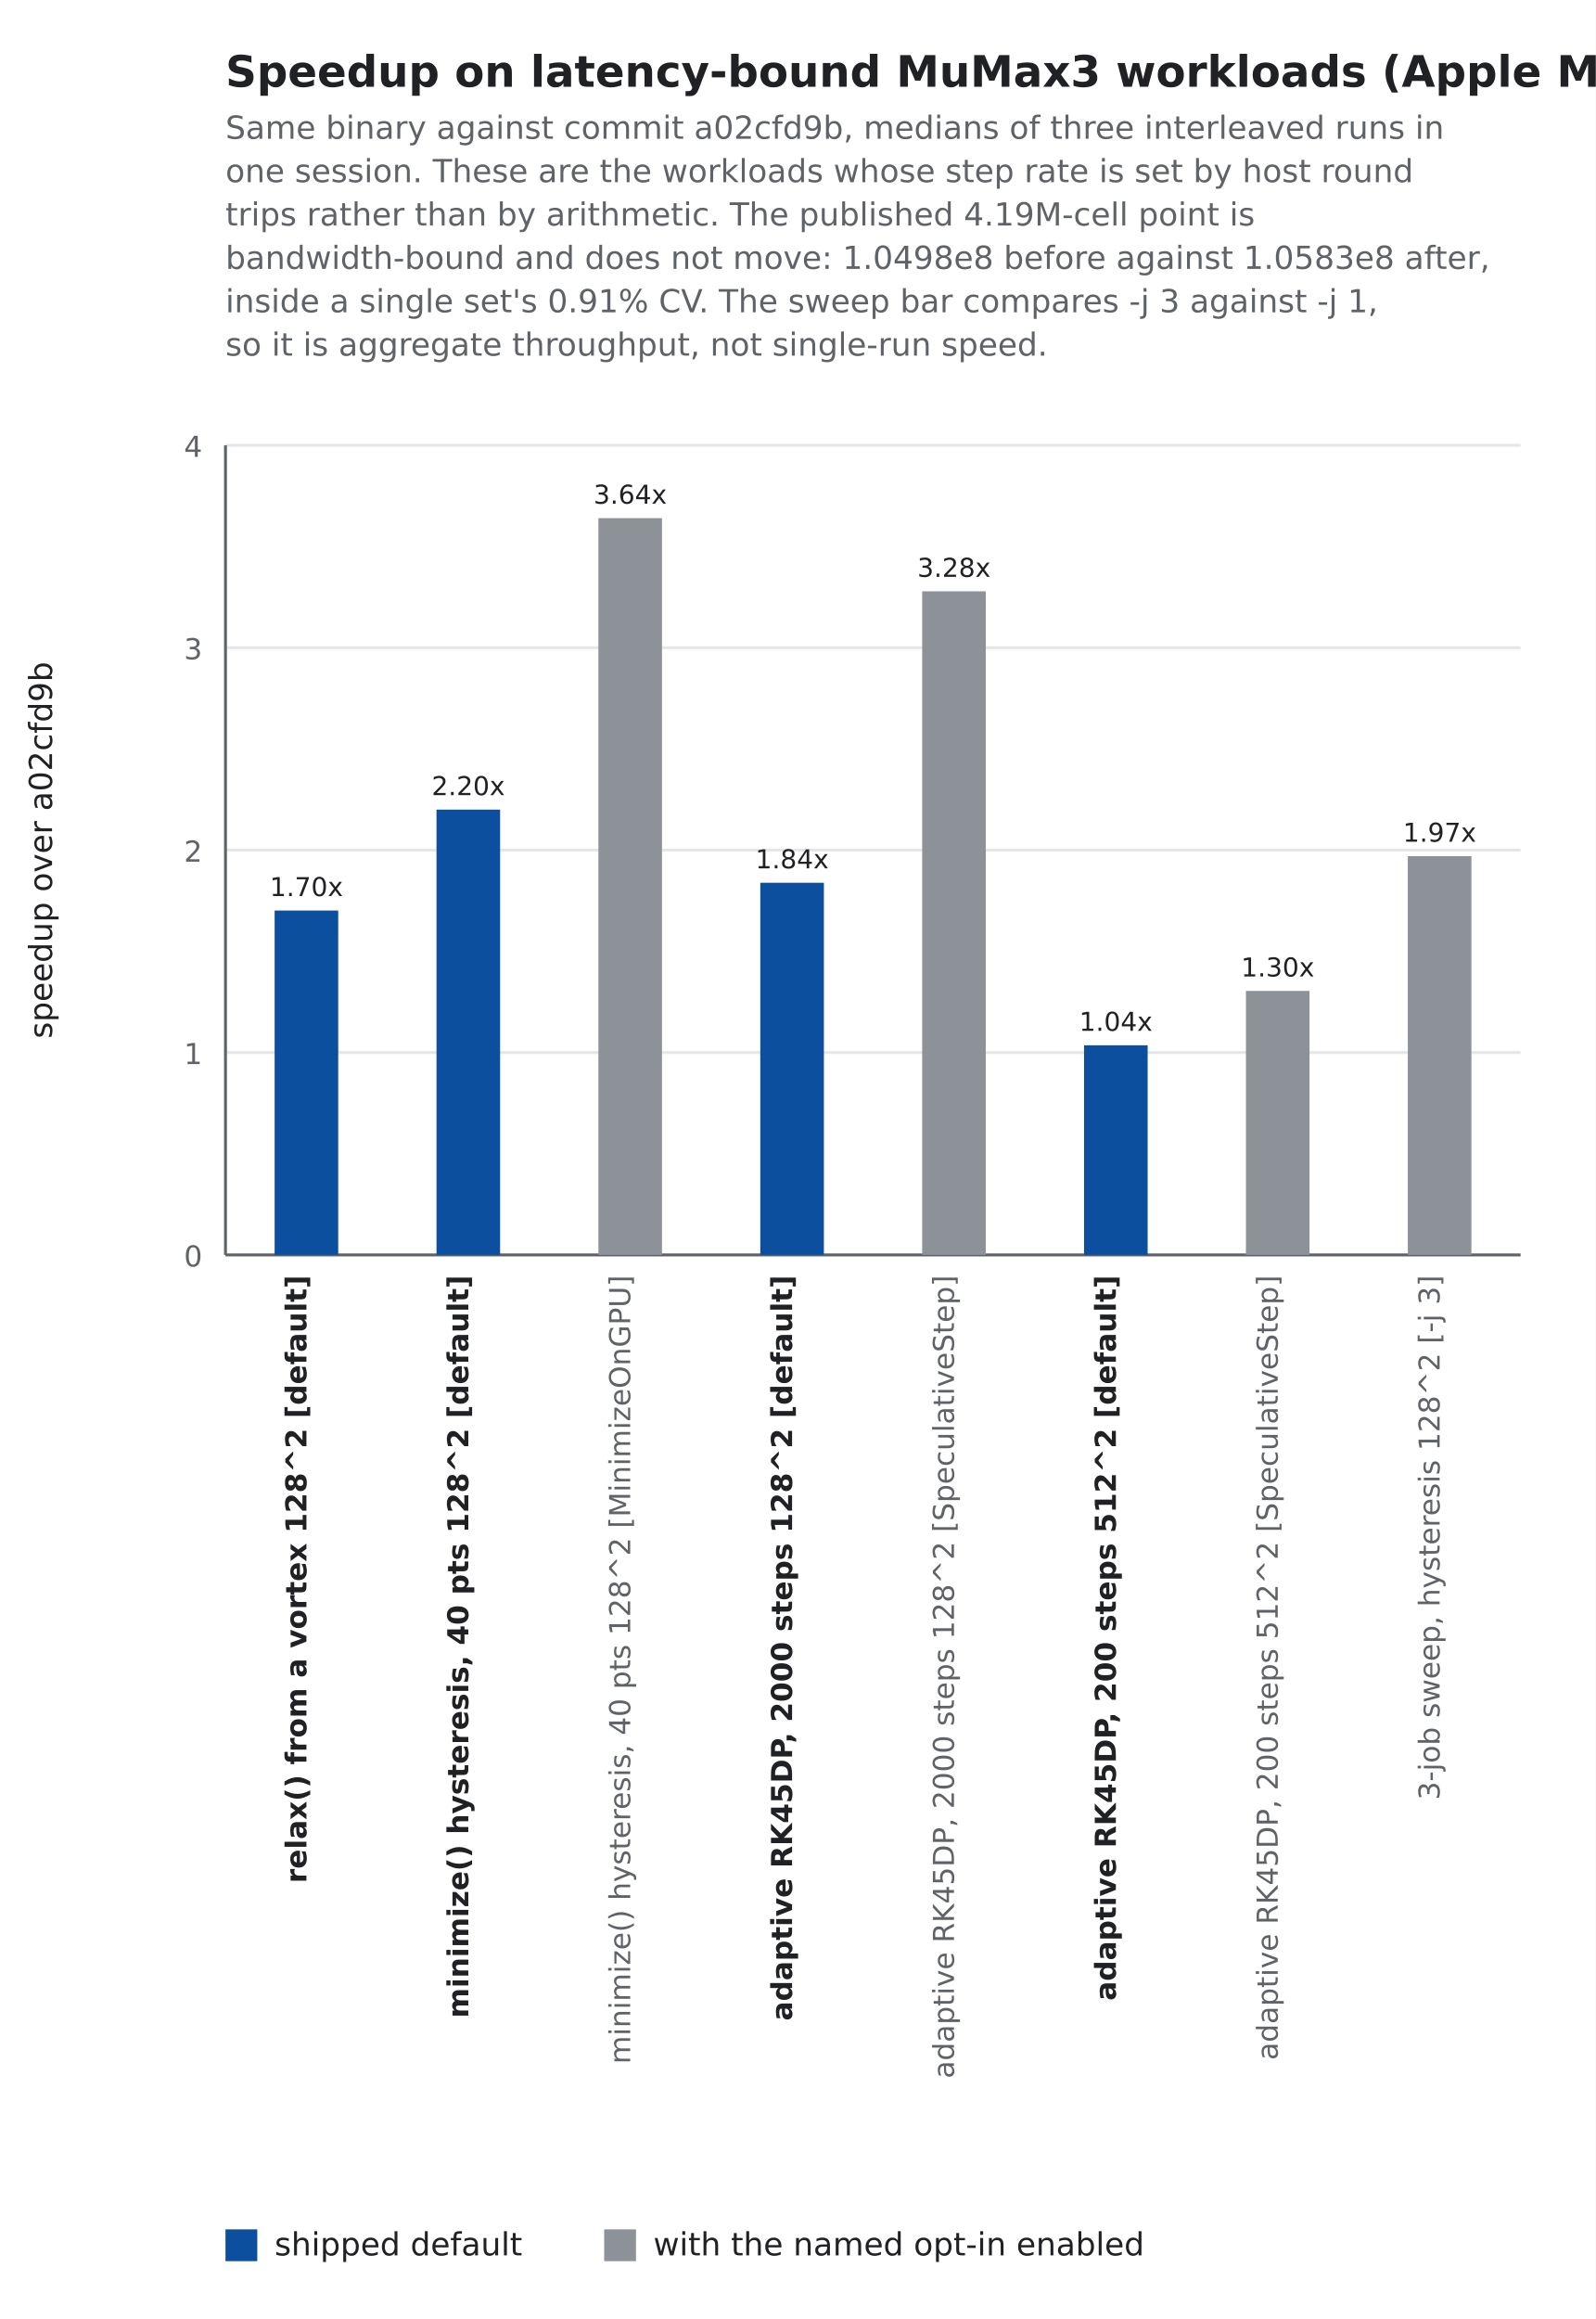
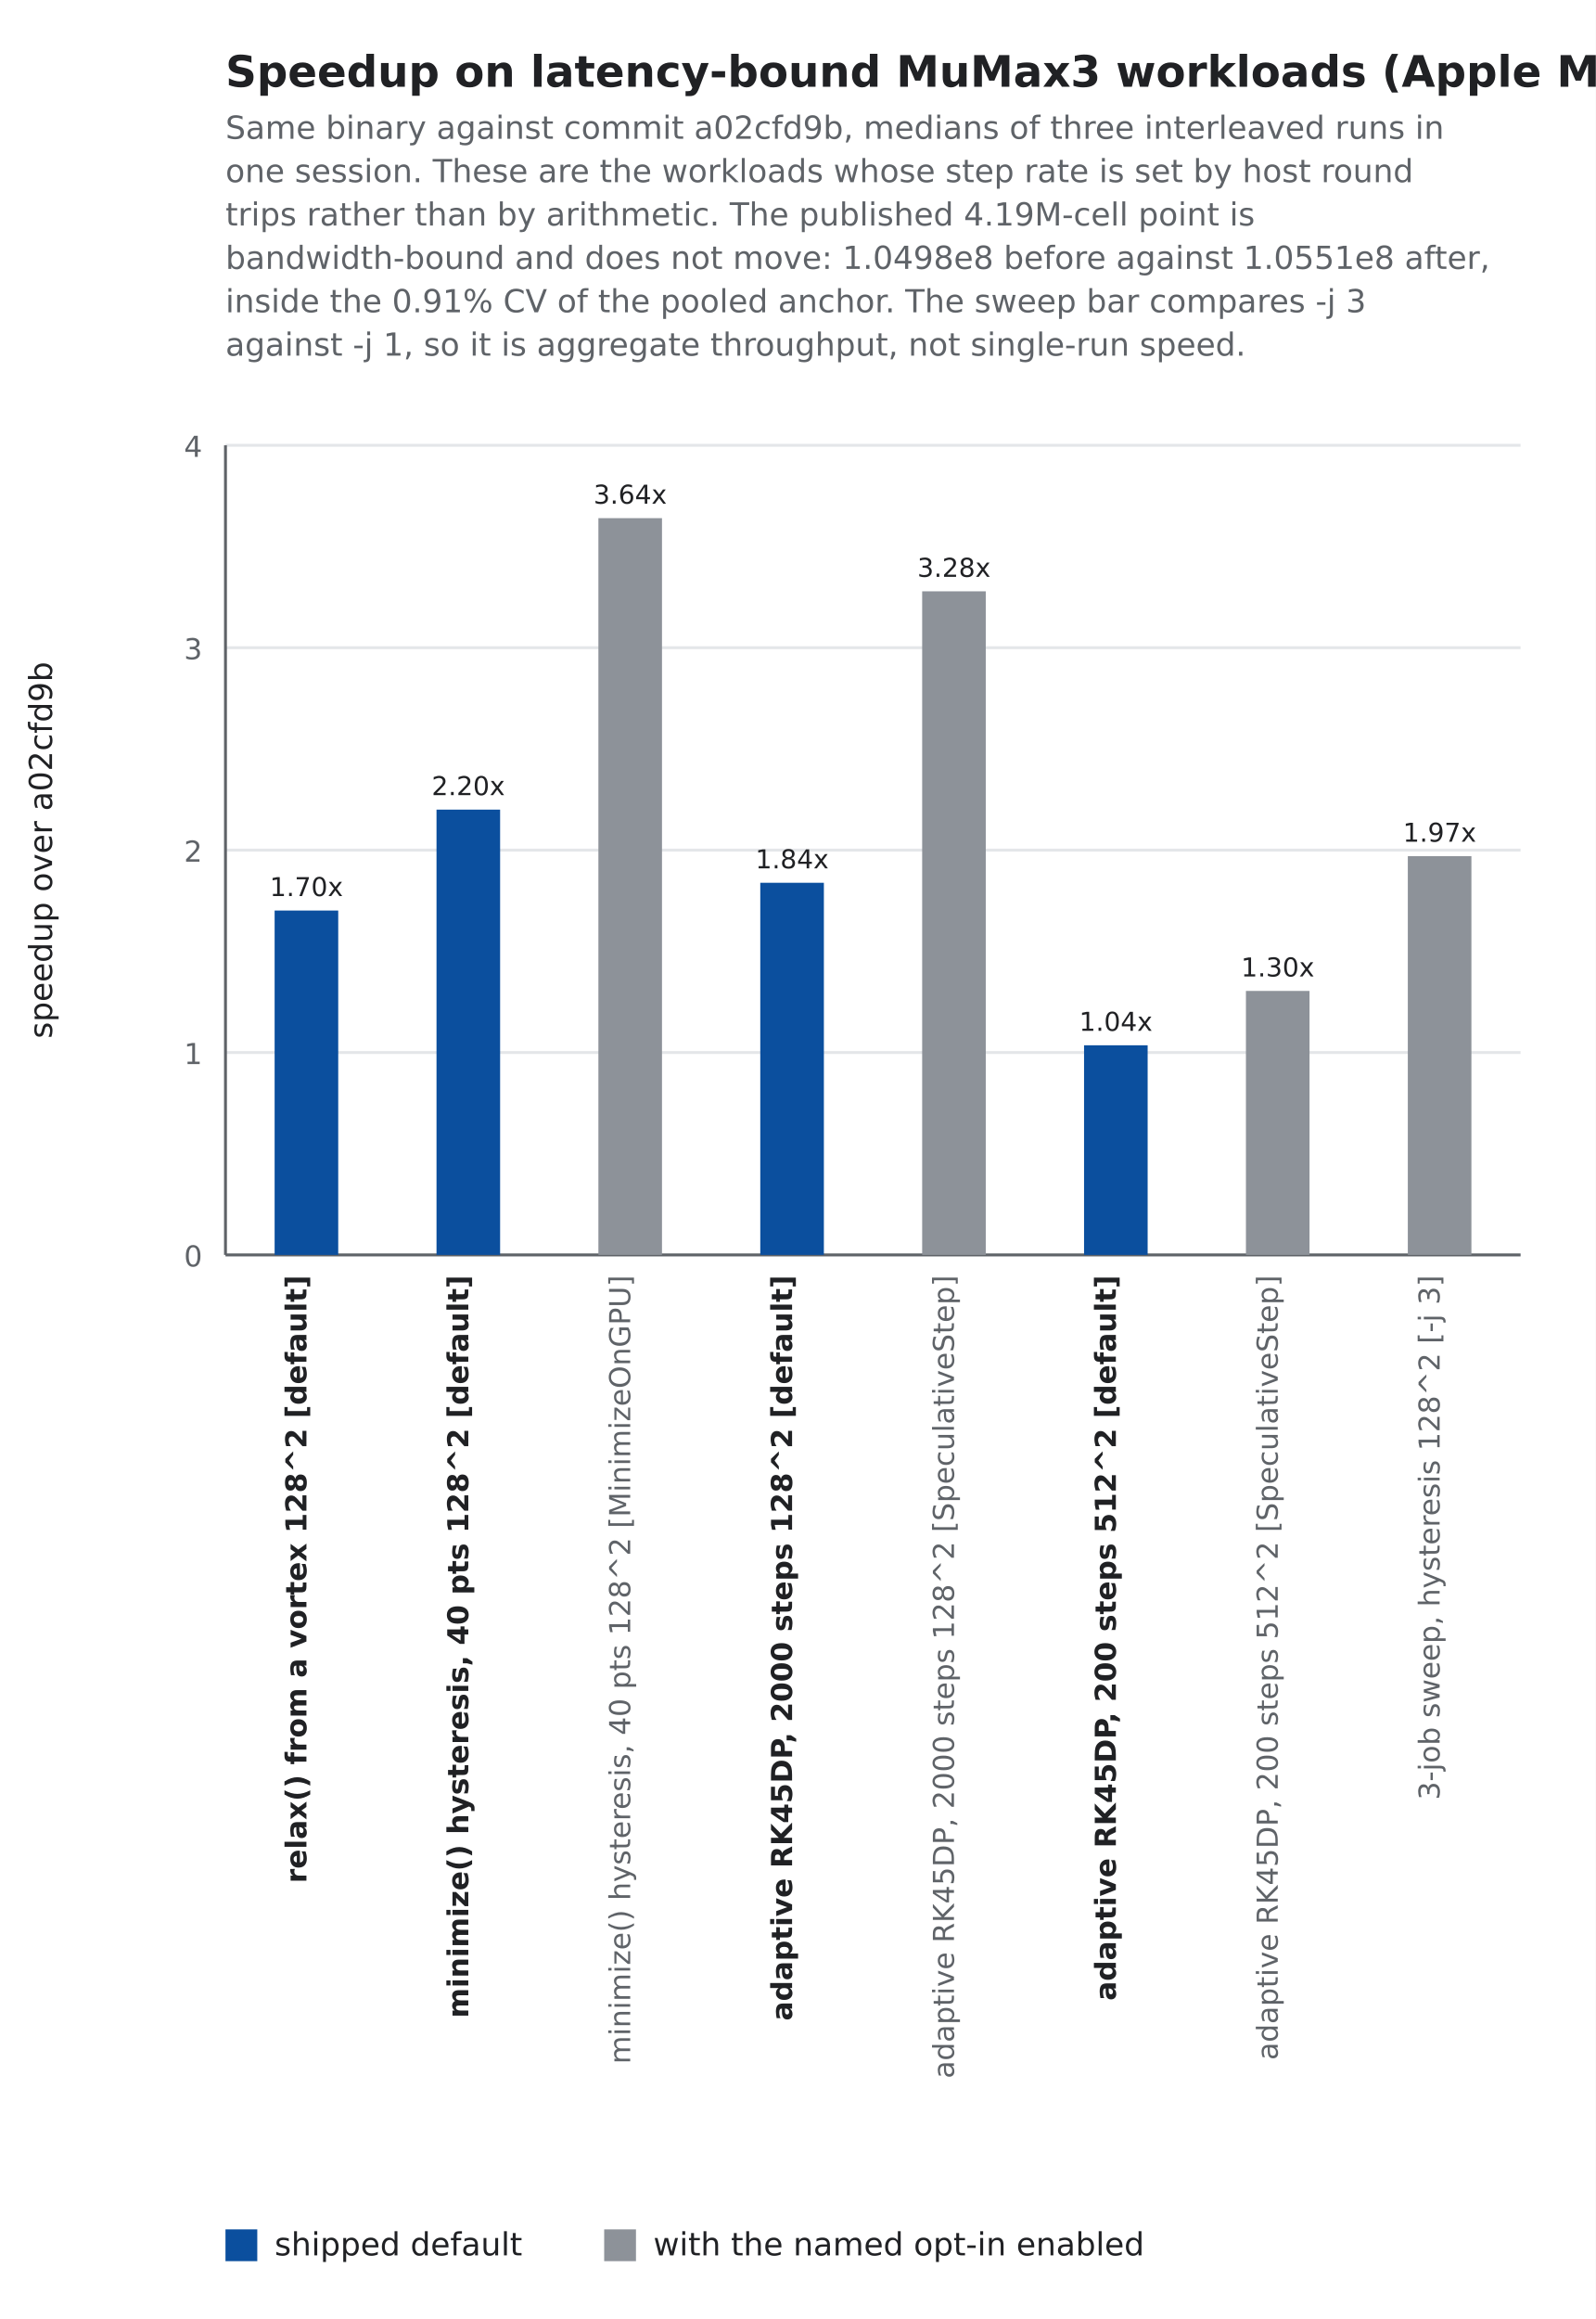
<svg xmlns="http://www.w3.org/2000/svg" width="552" height="802" viewBox="0 0 552 802">
  <defs>
    <pattern id="hatch" width="5" height="5" patternTransform="rotate(45)" patternUnits="userSpaceOnUse">
      <line x1="0" y1="0" x2="0" y2="5" stroke="#ffffff" stroke-width="2.1" />
    </pattern>
  </defs>
  <rect width="552" height="802" fill="#ffffff" />
  <text x="78" y="30" font-family="DejaVu Sans, Helvetica, Arial, sans-serif" font-size="15" font-weight="600" fill="#202124">Speedup on latency-bound MuMax3 workloads (Apple M4 10c)</text>
  <text x="78" y="48" font-family="DejaVu Sans, Helvetica, Arial, sans-serif" font-size="11" fill="#5f6368">Same binary against commit a02cfd9b, medians of three interleaved runs in</text>
  <text x="78" y="63" font-family="DejaVu Sans, Helvetica, Arial, sans-serif" font-size="11" fill="#5f6368">one session. These are the workloads whose step rate is set by host round</text>
  <text x="78" y="78" font-family="DejaVu Sans, Helvetica, Arial, sans-serif" font-size="11" fill="#5f6368">trips rather than by arithmetic. The published 4.19M-cell point is</text>
-   <text x="78" y="93" font-family="DejaVu Sans, Helvetica, Arial, sans-serif" font-size="11" fill="#5f6368">bandwidth-bound and does not move: 1.0498e8 before against 1.0583e8 after,</text>
-   <text x="78" y="108" font-family="DejaVu Sans, Helvetica, Arial, sans-serif" font-size="11" fill="#5f6368">inside a single set's 0.91% CV. The sweep bar compares -j 3 against -j 1,</text>
-   <text x="78" y="123" font-family="DejaVu Sans, Helvetica, Arial, sans-serif" font-size="11" fill="#5f6368">so it is aggregate throughput, not single-run speed.</text>
+   <text x="78" y="93" font-family="DejaVu Sans, Helvetica, Arial, sans-serif" font-size="11" fill="#5f6368">bandwidth-bound and does not move: 1.0498e8 before against 1.0551e8 after,</text>
+   <text x="78" y="108" font-family="DejaVu Sans, Helvetica, Arial, sans-serif" font-size="11" fill="#5f6368">inside the 0.91% CV of the pooled anchor. The sweep bar compares -j 3</text>
+   <text x="78" y="123" font-family="DejaVu Sans, Helvetica, Arial, sans-serif" font-size="11" fill="#5f6368">against -j 1, so it is aggregate throughput, not single-run speed.</text>
  <line x1="78" y1="434.0" x2="526.0" y2="434.0" stroke="#e4e6e9" stroke-width="1" />
  <text x="70" y="438.0" font-family="DejaVu Sans, Helvetica, Arial, sans-serif" font-size="10" fill="#5f6368" text-anchor="end">0</text>
  <line x1="78" y1="364.0" x2="526.0" y2="364.0" stroke="#e4e6e9" stroke-width="1" />
  <text x="70" y="368.0" font-family="DejaVu Sans, Helvetica, Arial, sans-serif" font-size="10" fill="#5f6368" text-anchor="end">1</text>
  <line x1="78" y1="294.0" x2="526.0" y2="294.0" stroke="#e4e6e9" stroke-width="1" />
  <text x="70" y="298.0" font-family="DejaVu Sans, Helvetica, Arial, sans-serif" font-size="10" fill="#5f6368" text-anchor="end">2</text>
  <line x1="78" y1="224.0" x2="526.0" y2="224.0" stroke="#e4e6e9" stroke-width="1" />
  <text x="70" y="228.0" font-family="DejaVu Sans, Helvetica, Arial, sans-serif" font-size="10" fill="#5f6368" text-anchor="end">3</text>
  <line x1="78" y1="154.0" x2="526.0" y2="154.0" stroke="#e4e6e9" stroke-width="1" />
  <text x="70" y="158.0" font-family="DejaVu Sans, Helvetica, Arial, sans-serif" font-size="10" fill="#5f6368" text-anchor="end">4</text>
  <line x1="78" y1="154" x2="78" y2="434" stroke="#5f6368" stroke-width="1" />
  <line x1="78" y1="434" x2="526.0" y2="434" stroke="#5f6368" stroke-width="1" />
  <text x="18" y="294.0" font-family="DejaVu Sans, Helvetica, Arial, sans-serif" font-size="11" fill="#202124" text-anchor="middle" transform="rotate(-90 18 294.0)">speedup over a02cfd9b</text>
  <g>
    <rect x="95.0" y="314.9" width="22.0" height="119.1" fill="#0b4f9e" />
    <text x="106.0" y="309.9" font-family="DejaVu Sans, Helvetica, Arial, sans-serif" font-size="9" fill="#202124" text-anchor="middle">1.70x</text>
  </g>
  <text x="106.0" y="441.0" font-family="DejaVu Sans, Helvetica, Arial, sans-serif" font-size="10" fill="#202124" font-weight="600" text-anchor="end" transform="rotate(-90 106.0 441.0)">relax() from a vortex 128^2 [default]</text>
  <g>
    <rect x="151.0" y="280.0" width="22.0" height="154.0" fill="#0b4f9e" />
    <text x="162.0" y="275.0" font-family="DejaVu Sans, Helvetica, Arial, sans-serif" font-size="9" fill="#202124" text-anchor="middle">2.20x</text>
  </g>
  <text x="162.0" y="441.0" font-family="DejaVu Sans, Helvetica, Arial, sans-serif" font-size="10" fill="#202124" font-weight="600" text-anchor="end" transform="rotate(-90 162.0 441.0)">minimize() hysteresis, 40 pts 128^2 [default]</text>
  <g>
    <rect x="207.0" y="179.2" width="22.0" height="254.8" fill="#8d9299" />
    <text x="218.0" y="174.2" font-family="DejaVu Sans, Helvetica, Arial, sans-serif" font-size="9" fill="#202124" text-anchor="middle">3.64x</text>
  </g>
  <text x="218.0" y="441.0" font-family="DejaVu Sans, Helvetica, Arial, sans-serif" font-size="10" fill="#5f6368" text-anchor="end" transform="rotate(-90 218.0 441.0)">minimize() hysteresis, 40 pts 128^2 [MinimizeOnGPU]</text>
  <g>
    <rect x="263.0" y="305.3" width="22.0" height="128.7" fill="#0b4f9e" />
    <text x="274.0" y="300.3" font-family="DejaVu Sans, Helvetica, Arial, sans-serif" font-size="9" fill="#202124" text-anchor="middle">1.84x</text>
  </g>
  <text x="274.0" y="441.0" font-family="DejaVu Sans, Helvetica, Arial, sans-serif" font-size="10" fill="#202124" font-weight="600" text-anchor="end" transform="rotate(-90 274.0 441.0)">adaptive RK45DP, 2000 steps 128^2 [default]</text>
  <g>
    <rect x="319.0" y="204.5" width="22.0" height="229.5" fill="#8d9299" />
    <text x="330.0" y="199.5" font-family="DejaVu Sans, Helvetica, Arial, sans-serif" font-size="9" fill="#202124" text-anchor="middle">3.28x</text>
  </g>
  <text x="330.0" y="441.0" font-family="DejaVu Sans, Helvetica, Arial, sans-serif" font-size="10" fill="#5f6368" text-anchor="end" transform="rotate(-90 330.0 441.0)">adaptive RK45DP, 2000 steps 128^2 [SpeculativeStep]</text>
  <g>
    <rect x="375.0" y="361.5" width="22.0" height="72.5" fill="#0b4f9e" />
    <text x="386.0" y="356.5" font-family="DejaVu Sans, Helvetica, Arial, sans-serif" font-size="9" fill="#202124" text-anchor="middle">1.04x</text>
  </g>
  <text x="386.0" y="441.0" font-family="DejaVu Sans, Helvetica, Arial, sans-serif" font-size="10" fill="#202124" font-weight="600" text-anchor="end" transform="rotate(-90 386.0 441.0)">adaptive RK45DP, 200 steps 512^2 [default]</text>
  <g>
    <rect x="431.0" y="342.7" width="22.0" height="91.3" fill="#8d9299" />
    <text x="442.0" y="337.7" font-family="DejaVu Sans, Helvetica, Arial, sans-serif" font-size="9" fill="#202124" text-anchor="middle">1.30x</text>
  </g>
  <text x="442.0" y="441.0" font-family="DejaVu Sans, Helvetica, Arial, sans-serif" font-size="10" fill="#5f6368" text-anchor="end" transform="rotate(-90 442.0 441.0)">adaptive RK45DP, 200 steps 512^2 [SpeculativeStep]</text>
  <g>
    <rect x="487.0" y="296.1" width="22.0" height="137.9" fill="#8d9299" />
    <text x="498.0" y="291.1" font-family="DejaVu Sans, Helvetica, Arial, sans-serif" font-size="9" fill="#202124" text-anchor="middle">1.97x</text>
  </g>
  <text x="498.0" y="441.0" font-family="DejaVu Sans, Helvetica, Arial, sans-serif" font-size="10" fill="#5f6368" text-anchor="end" transform="rotate(-90 498.0 441.0)">3-job sweep, hysteresis 128^2 [-j 3]</text>
  <rect x="78.0" y="771" width="11" height="11" fill="#0b4f9e" />
  <text x="95.0" y="780" font-family="DejaVu Sans, Helvetica, Arial, sans-serif" font-size="11" fill="#202124">shipped default</text>
  <rect x="209.0" y="771" width="11" height="11" fill="#8d9299" />
  <text x="226.0" y="780" font-family="DejaVu Sans, Helvetica, Arial, sans-serif" font-size="11" fill="#202124">with the named opt-in enabled</text>
</svg>
